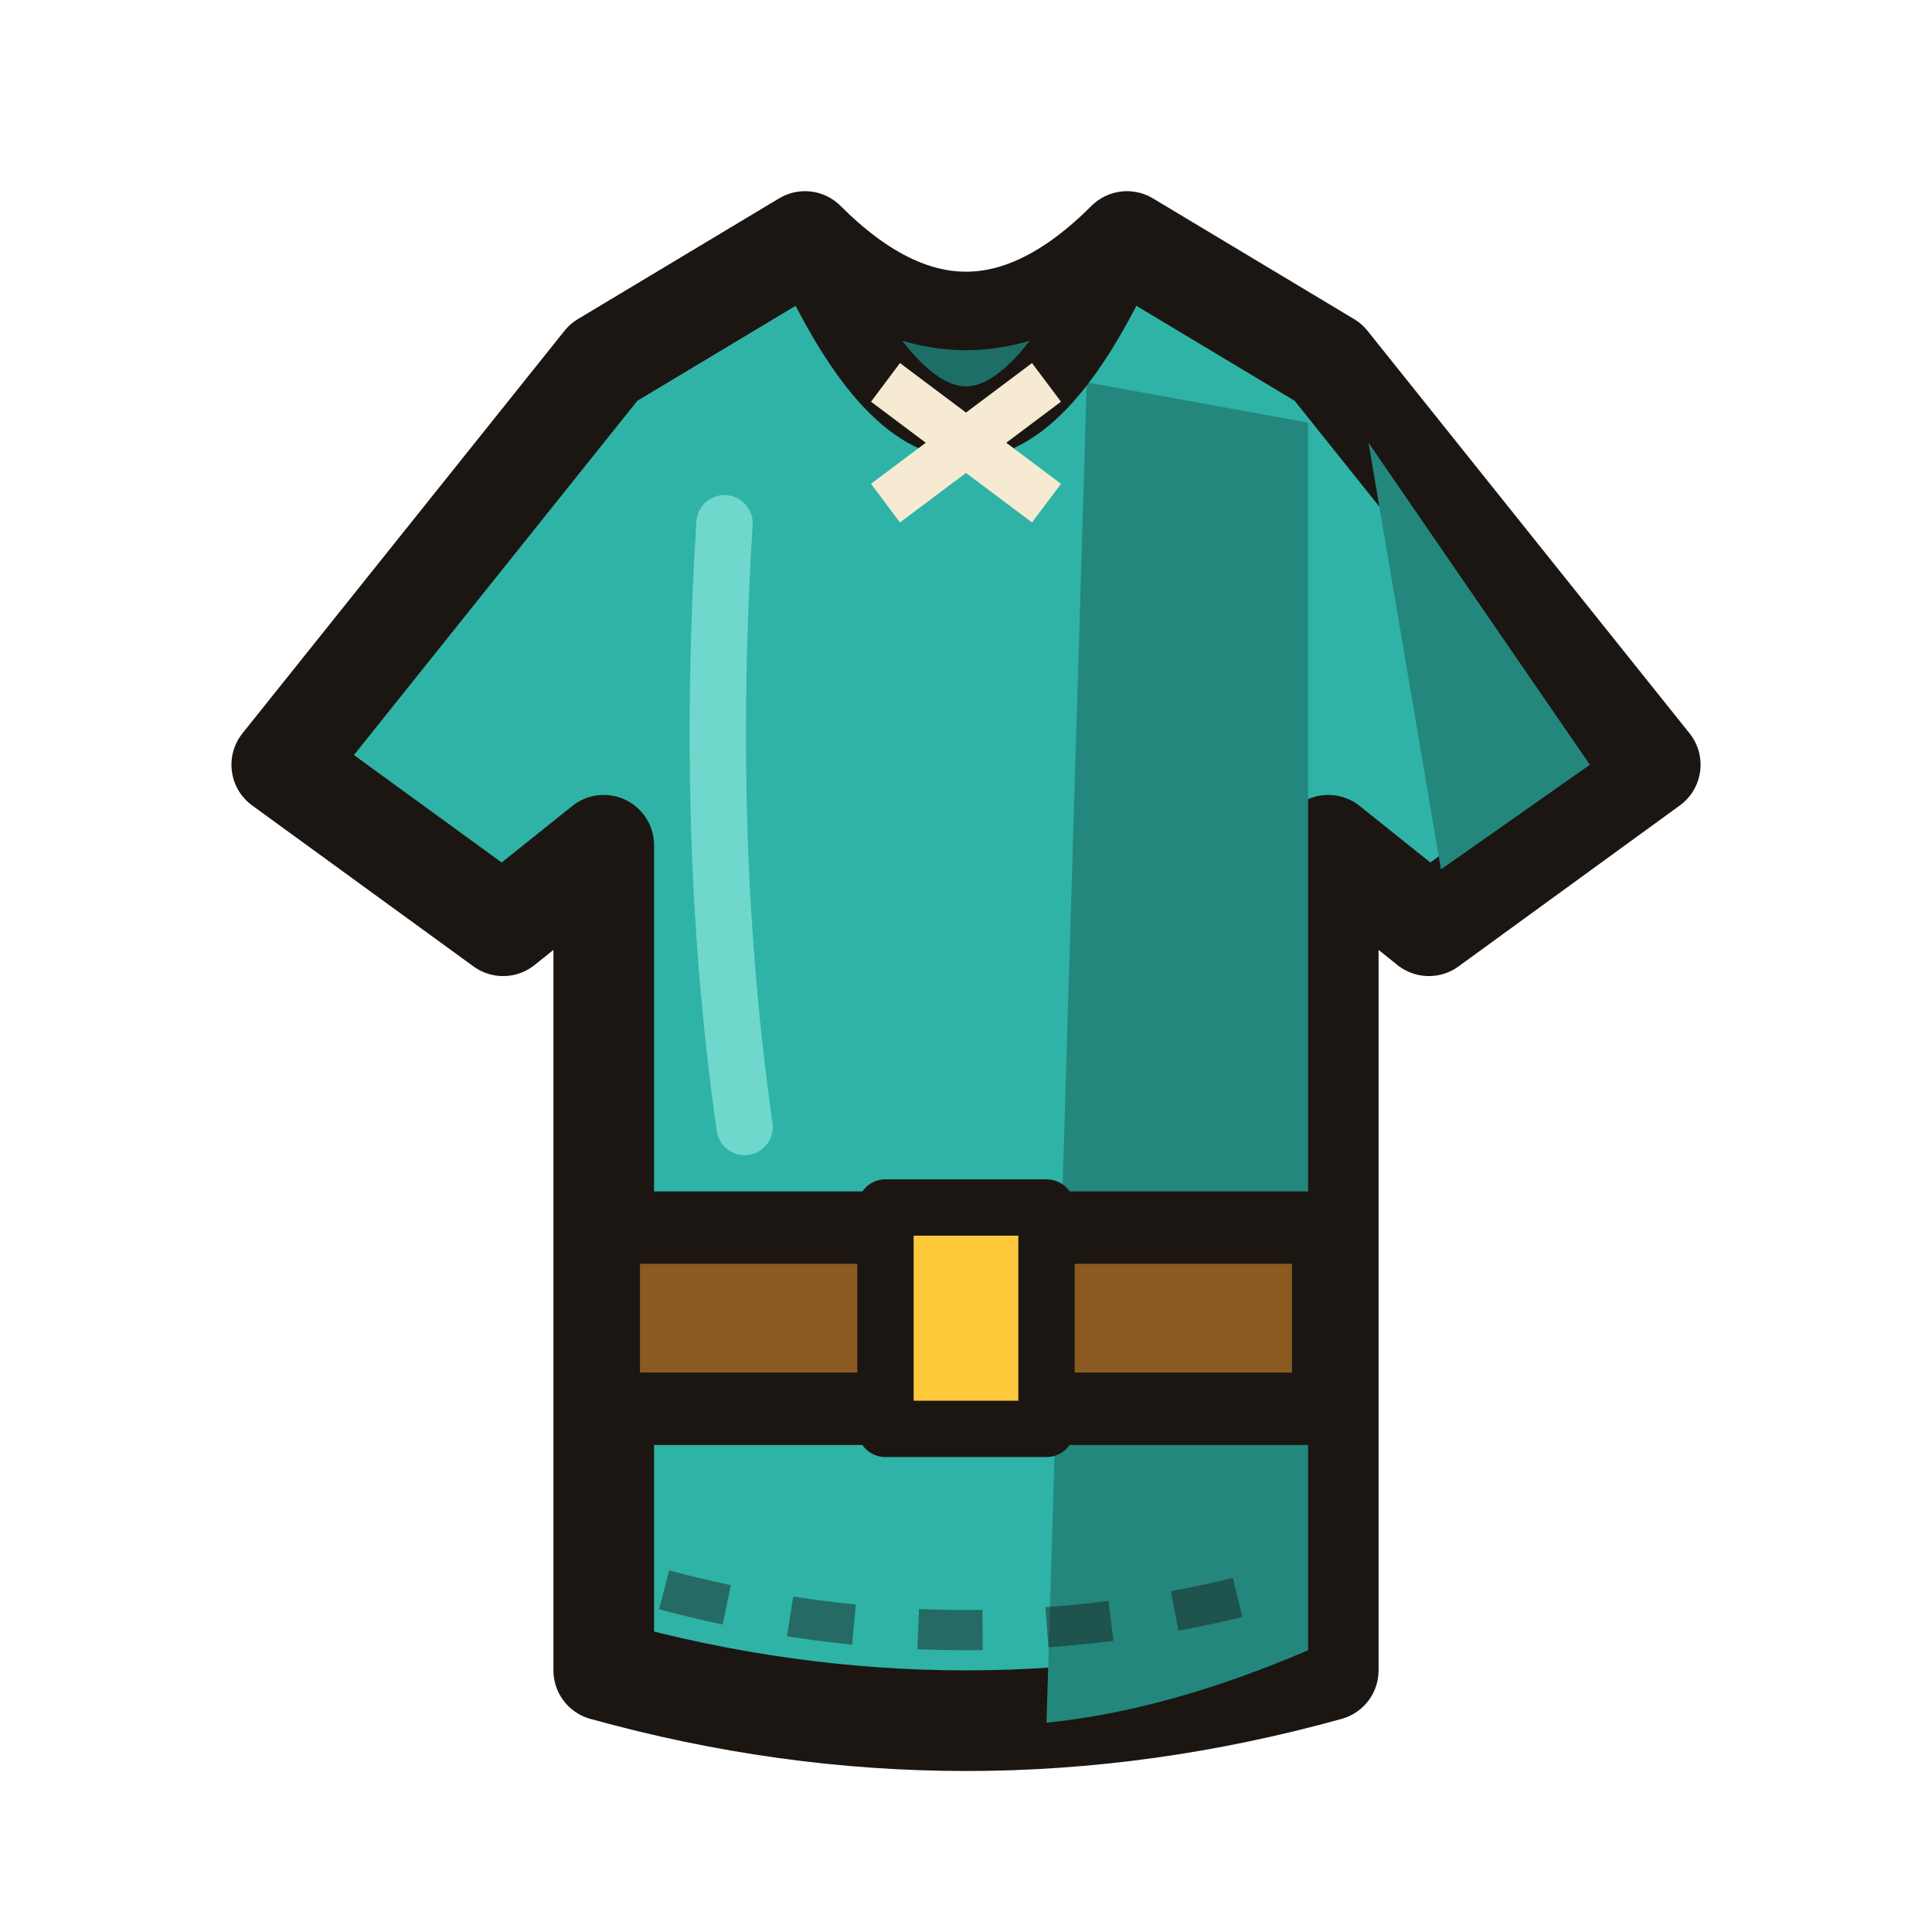
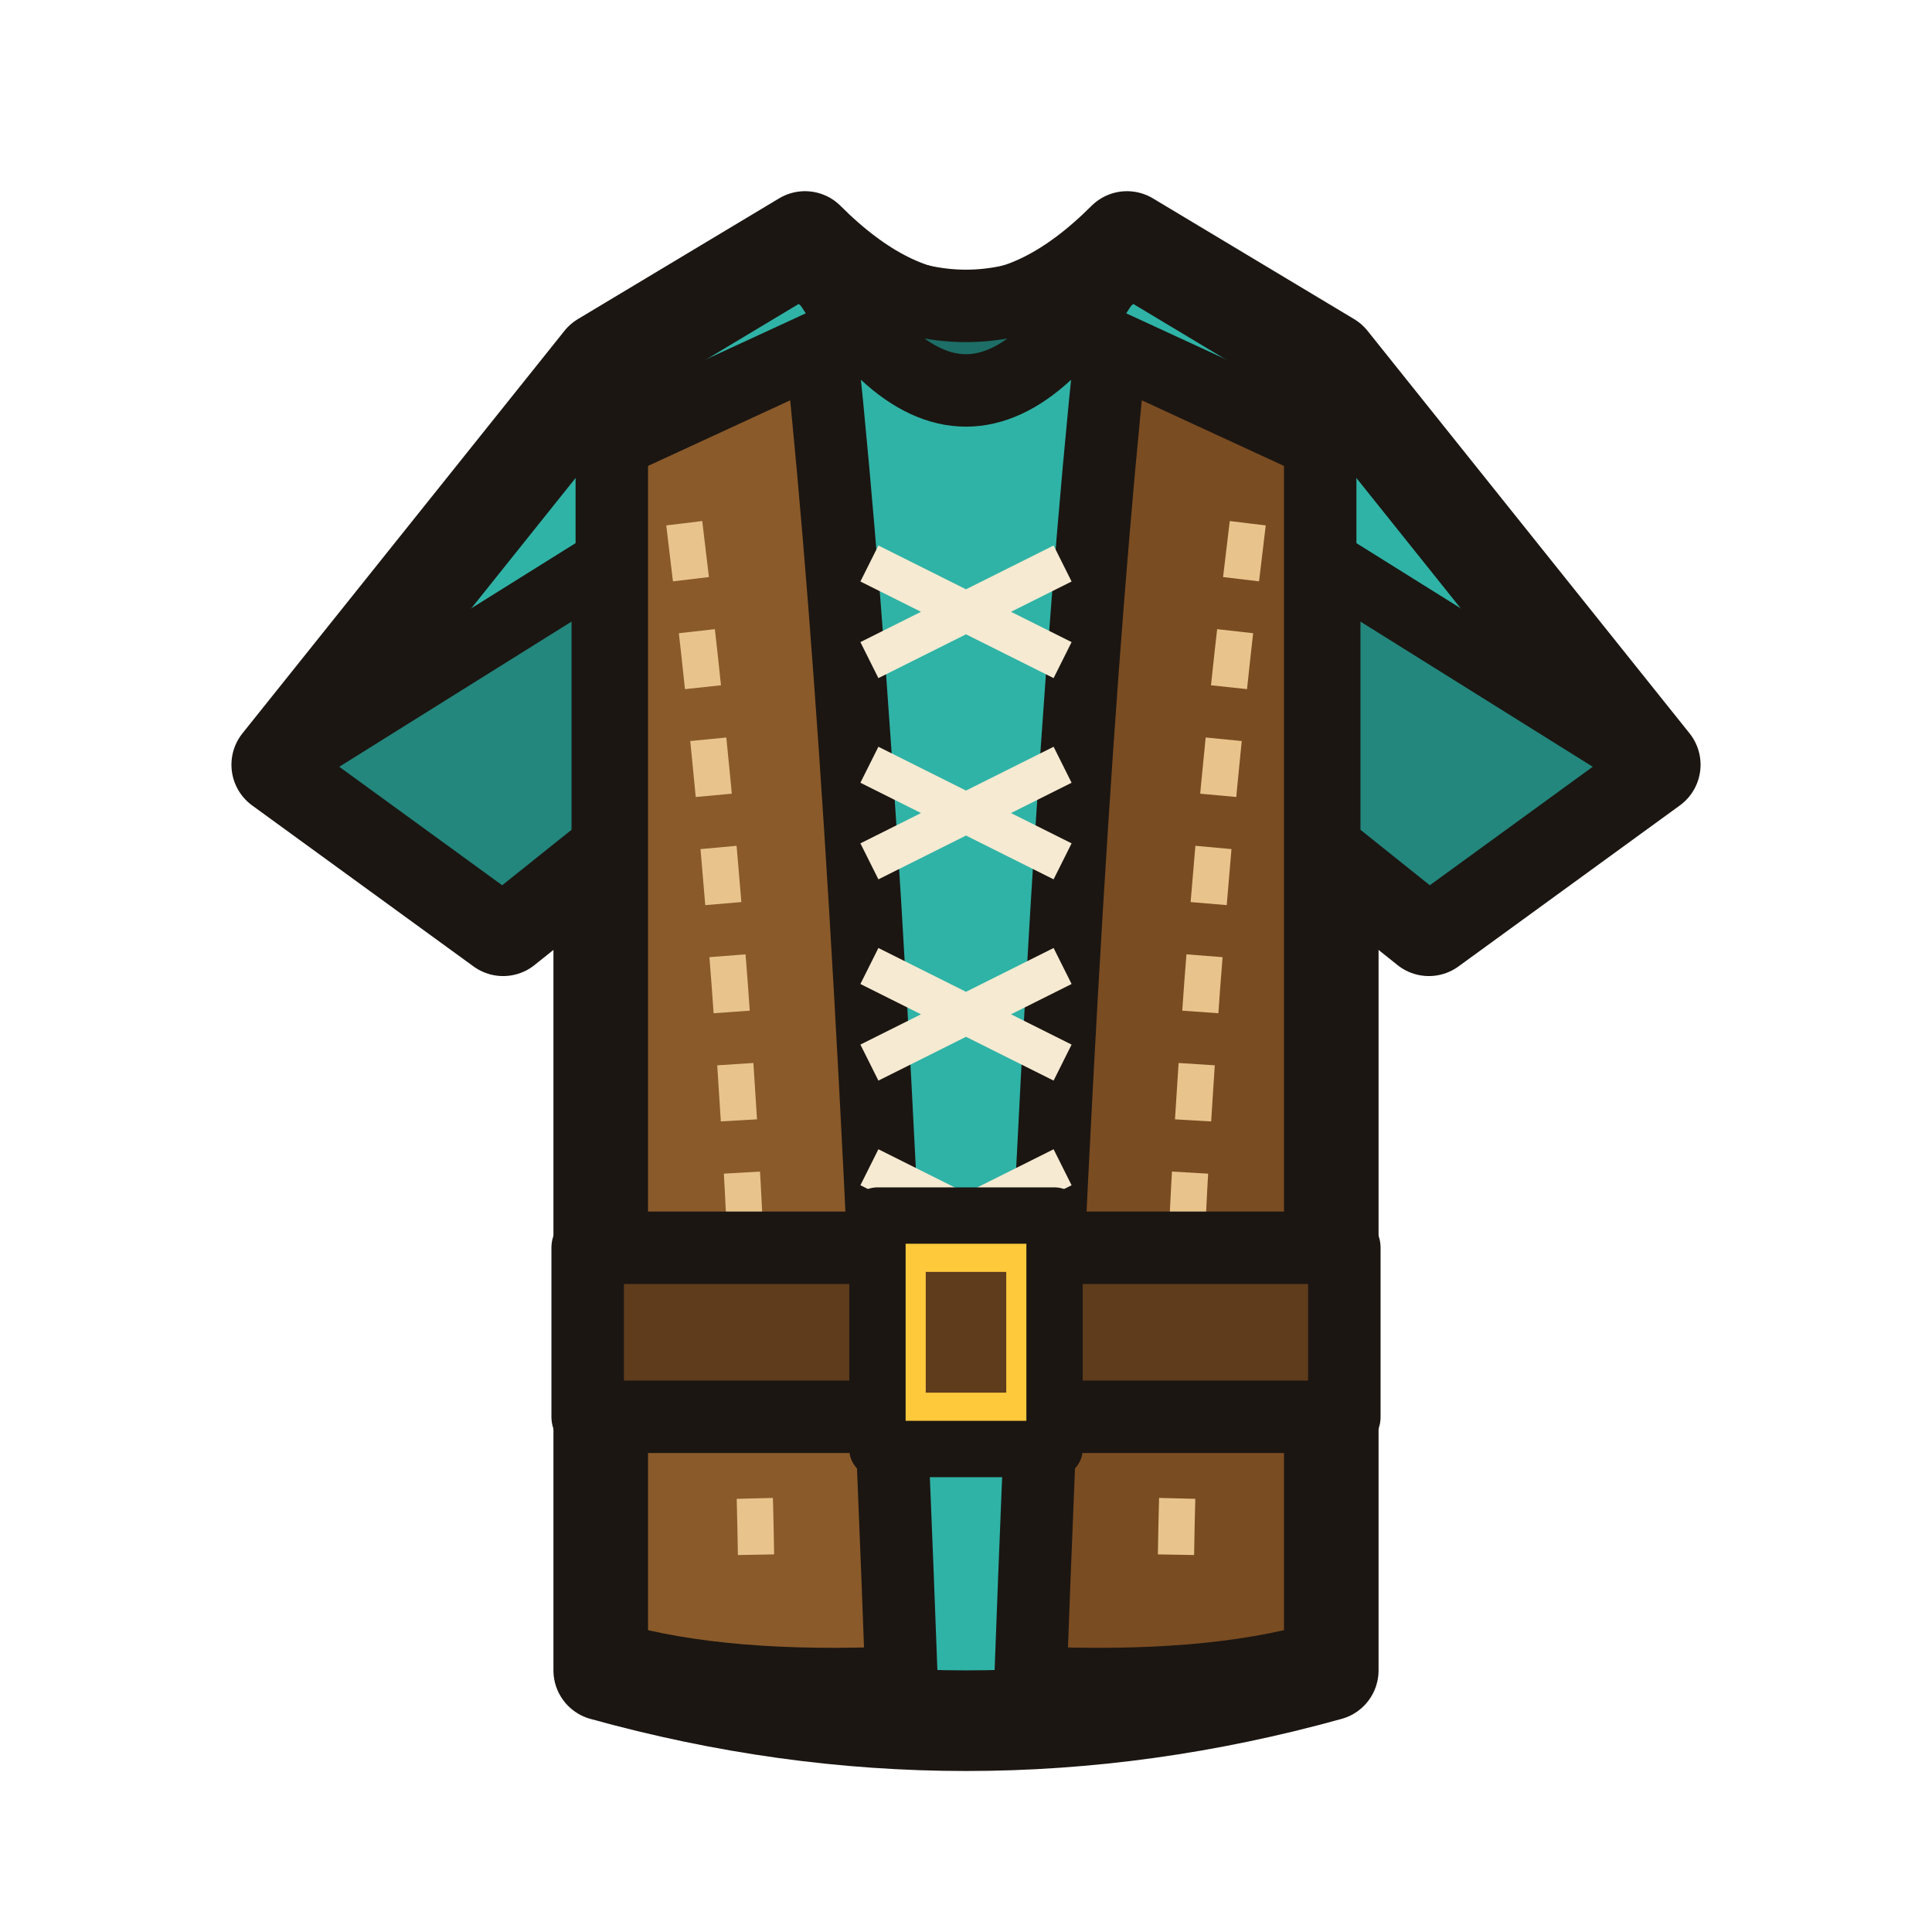
<svg xmlns="http://www.w3.org/2000/svg" width="256" height="256" viewBox="0 0 48 48">
  <path d="M15 9 L20 6 Q24 10 28 6 L33 9 L41 19 L35.5 23 L33 21 L33 41.5 Q24 44 15 41.5 L15 21 L12.5 23 L7 19 Z" fill="#2fb3a6" stroke="#1b1612" stroke-width="2.5" stroke-linejoin="round" />
-   <path d="M27 9.5 L32.5 10.5 L32.5 41 Q29 42.5 26 42.8 Z M34 11 L39.5 19 L35.8 21.6 Z" fill="#23877d" />
-   <path d="M20 6 Q24 15 28 6 Q24 9.6 20 6 Z" fill="#1d6e66" stroke="#1b1612" stroke-width="1.8" stroke-linejoin="round" />
-   <path d="M22 9.5 L26 12.5 M26 9.5 L22 12.5" stroke="#f6ead2" stroke-width="1.2" />
-   <path d="M15 30.5 H33 V35 H15 Z" fill="#8a5a20" stroke="#1b1612" stroke-width="1.8" stroke-linejoin="round" />
-   <path d="M22 30 h4 v5.5 h-4 Z" fill="#ffc93c" stroke="#1b1612" stroke-width="1.4" stroke-linejoin="round" />
-   <path d="M16.5 39.5 Q24 41.5 31.5 39.5" fill="none" stroke="#1b1612" stroke-opacity=".45" stroke-width="1" stroke-dasharray="1.6 1.6" />
-   <path d="M18 13 Q17.5 21 18.5 28" fill="none" stroke="#7fe0d4" stroke-width="1.4" stroke-linecap="round" opacity=".8" />
+   <path d="M15.2 11 L20.4 8.6 Q21.6 20 22.4 41.8 Q18 42 15.2 41.2 Z" fill="#8a5a2a" stroke="#1b1612" stroke-width="1.8" stroke-linejoin="round" />
+   <path d="M32.8 11 L27.6 8.6 Q26.4 20 25.6 41.8 Q30 42 32.8 41.2 Z" fill="#7a4c22" stroke="#1b1612" stroke-width="1.8" stroke-linejoin="round" />
+   <path d="M17 13 Q18.6 26 18.8 39.6 M31 13 Q29.4 26 29.2 39.6" fill="none" stroke="#e8c48c" stroke-width=".9" stroke-dasharray="1.4 1.3" />
+   <path d="M21.6 14 L26.4 16.4 M26.4 14 L21.6 16.4" stroke="#f6ead2" stroke-width="1" />
+   <path d="M21.6 19 L26.4 21.4 M26.4 19 L21.6 21.4" stroke="#f6ead2" stroke-width="1" />
+   <path d="M21.6 24 L26.4 26.4 M26.4 24 L21.6 26.4" stroke="#f6ead2" stroke-width="1" />
+   <path d="M21.6 29 L26.4 31.4 M26.4 29 L21.6 31.4" stroke="#f6ead2" stroke-width="1" />
+   <path d="M20 6 Q24 13.4 28 6 Q24 9.2 20 6 Z" fill="#1d6e66" stroke="#1b1612" stroke-width="1.8" stroke-linejoin="round" />
+   <path d="M14.6 31 H33.4 V35.2 H14.6 Z" fill="#5e3c1c" stroke="#1b1612" stroke-width="1.8" stroke-linejoin="round" />
+   <path d="M21.8 30.2 h4.4 v5.8 h-4.4 Z" fill="#ffc93c" stroke="#1b1612" stroke-width="1.4" stroke-linejoin="round" />
+   <rect x="23" y="31.6" width="2" height="3" fill="#5e3c1c" />
+   <path d="M7 19 L12.5 23 L15 21 L15 14 Z" fill="#23877d" stroke="#1b1612" stroke-width="1.6" stroke-linejoin="round" />
+   <path d="M41 19 L35.5 23 L33 21 L33 14 Z" fill="#23877d" stroke="#1b1612" stroke-width="1.6" stroke-linejoin="round" />
</svg>
